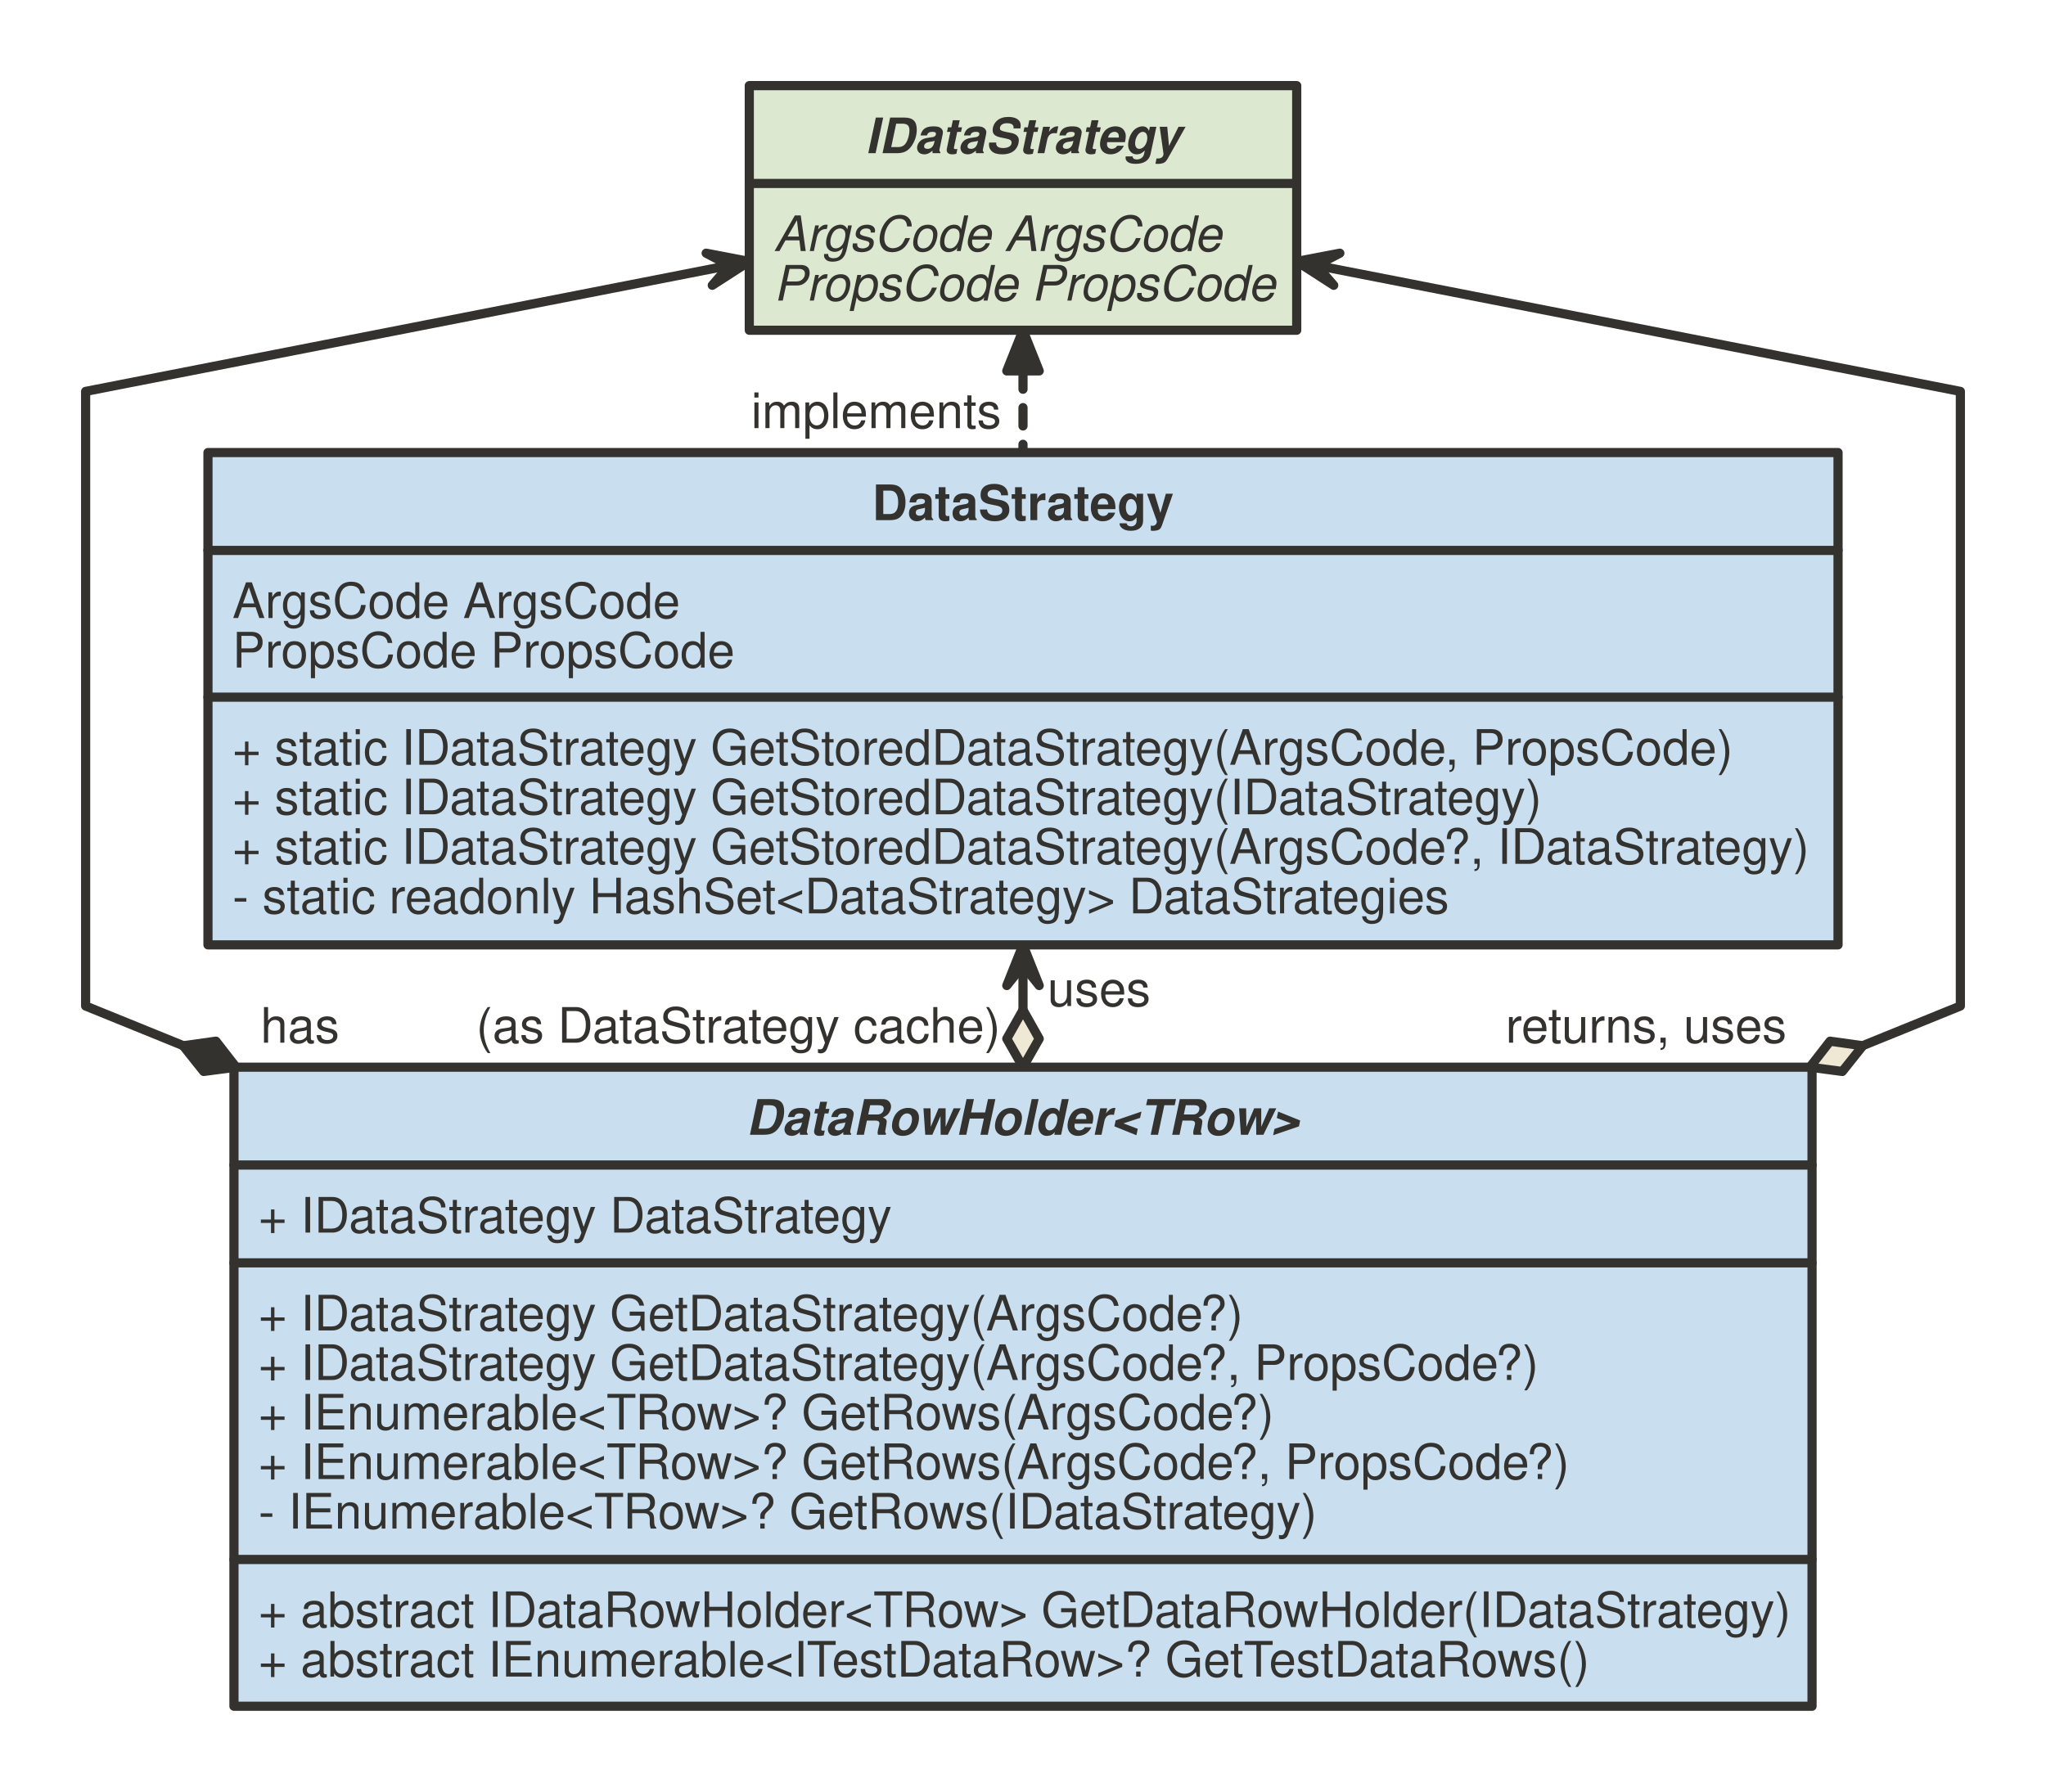
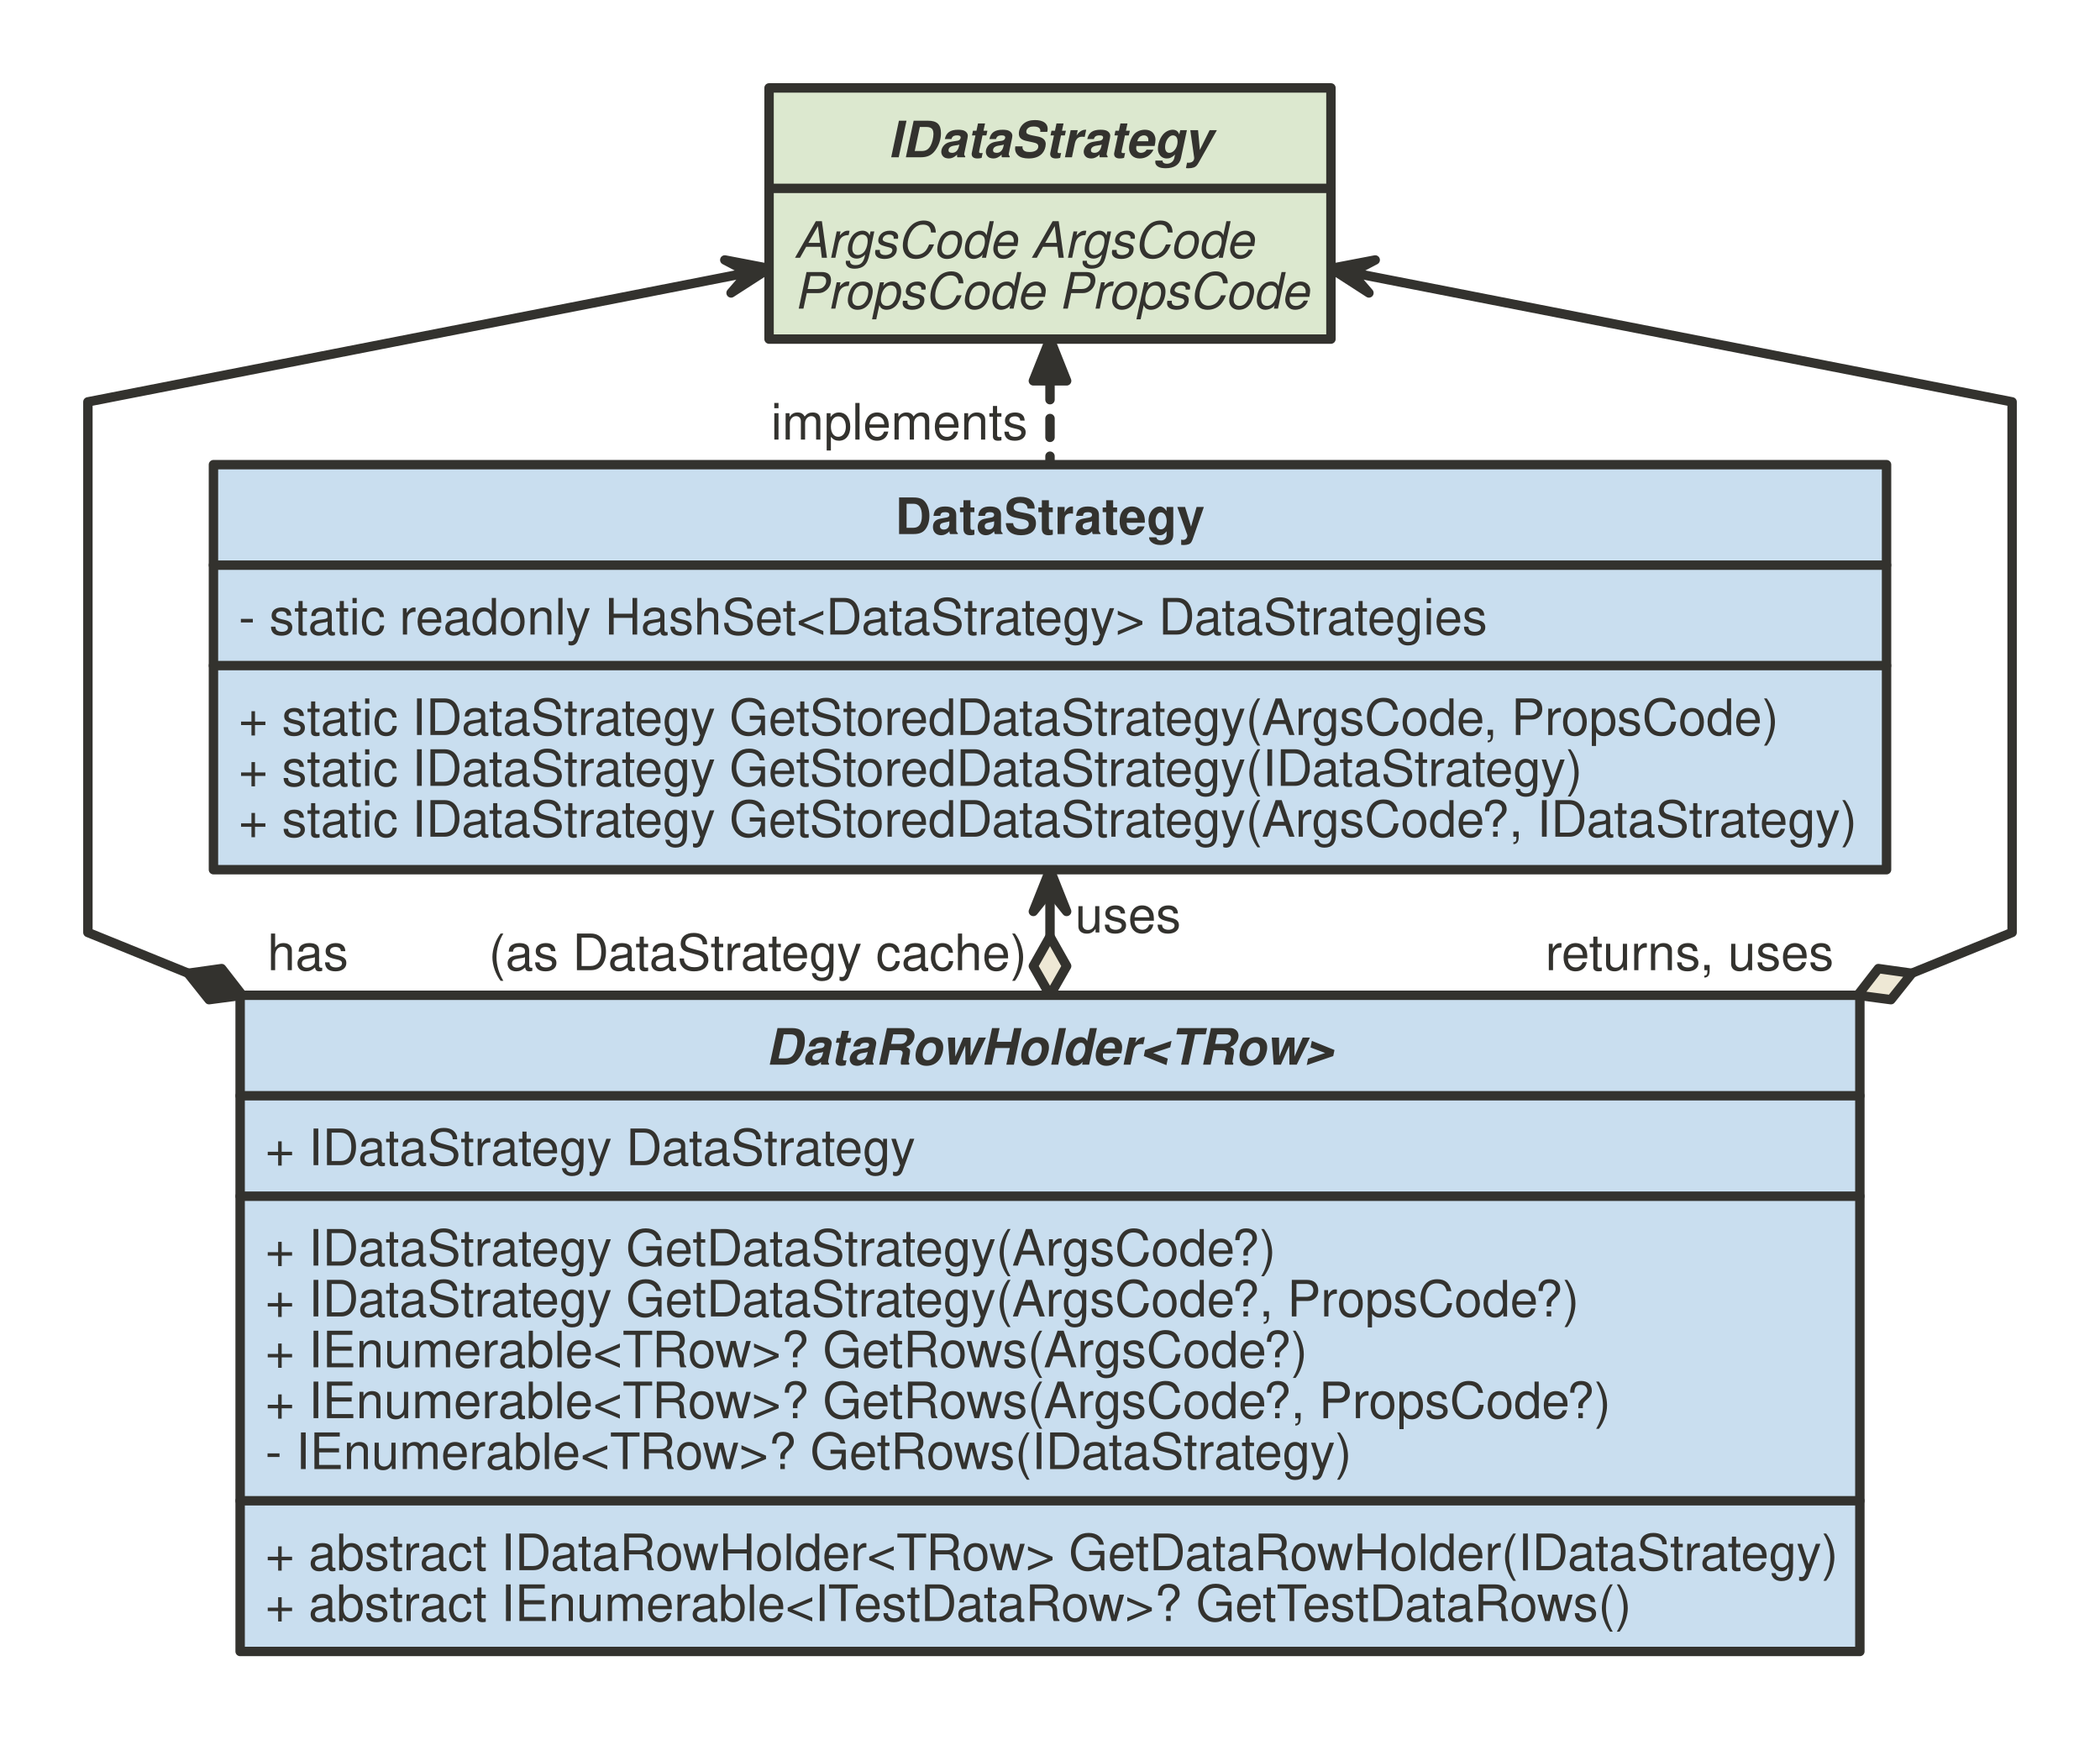
- <svg xmlns="http://www.w3.org/2000/svg" version="1.1" baseProfile="full" width="669.0" height="586.0" viewBox="0 0 669 586">
+ <svg xmlns="http://www.w3.org/2000/svg" version="1.1" baseProfile="full" width="669.0" height="554.0" viewBox="0 0 669 554">
  <g stroke-width="1.0" text-align="left" font="12pt Helvetica, Arial, sans-serif" font-size="12pt" font-family="Helvetica" font-weight="normal" font-style="normal">
    <g font-family="Helvetica" font-size="12pt" font-weight="bold" font-style="normal" stroke-width="3.0" stroke-linejoin="round" stroke-linecap="round" stroke="#33322E">
      <g stroke="transparent" fill="transparent">
-         <rect x="0.0" y="0.0" height="586.0" width="669.0" stroke="none" />
+         <rect x="0.0" y="0.0" height="554.0" width="669.0" stroke="none" />
      </g>
      <g transform="translate(48, 8)" fill="#33322E">
        <g transform="translate(20, 20)" fill="#33322E" font-family="Helvetica" font-size="12pt" font-weight="normal" font-style="normal">
-           <text x="17.2" y="313.0" stroke="none">has</text>
-           <path d="M170.5 58.8 L-40 100 L-40 200.5 L-40 200.5 L-40 301 L-40 301 L-8.057 313.975 L-8.1 314.0 " fill="none" />
+           <text x="17.2" y="281.0" stroke="none">has</text>
+           <path d="M170.5 58.8 L-40 100 L-40 184.5 L-40 184.5 L-40 269 L-40 269 L-8.057 281.975 L-8.1 282.0 " fill="none" />
          <g fill="#33322E">
-             <path d="M-1.4 322.4 L-8.1 314.0 L2.6 312.5 L9.2 321.0 Z" />
+             <path d="M-1.4 290.4 L-8.1 282.0 L2.6 280.5 L9.2 289.0 Z" />
          </g>
          <path d="M164.9 65.3 L170.5 58.8 L162.9 54.8 L177.0 57.5 Z" />
          <text x="177.6" y="112.0" stroke="none">implements</text>
          <g stroke-dasharray="6 6">
            <path d="M266.5 93.3 L266.5 100 L266.5 120 L266.5 120.0 " fill="none" />
          </g>
          <path d="M271.8 93.3 L266.5 93.3 L261.2 93.3 L266.5 80.0 Z" />
-           <text x="274.5" y="301.0" stroke="none">uses</text>
-           <text x="87.7" y="313.0" stroke="none">(as DataStrategy cache)</text>
-           <path d="M266.5 287.7 L266.5 301 L266.5 302.333 L266.5 302.3 " fill="none" />
+           <text x="274.5" y="269.0" stroke="none">uses</text>
+           <text x="87.7" y="281.0" stroke="none">(as DataStrategy cache)</text>
+           <path d="M266.5 255.7 L266.5 269 L266.5 270.333 L266.5 270.3 " fill="none" />
          <g fill="#eee8d5">
-             <path d="M261.2 311.7 L266.5 302.3 L271.8 311.7 L266.5 321.0 Z" />
+             <path d="M261.2 279.7 L266.5 270.3 L271.8 279.7 L266.5 289.0 Z" />
          </g>
-           <path d="M271.8 294.3 L266.5 287.7 L261.2 294.3 L266.5 281.0 Z" />
-           <text x="424.3" y="313.0" stroke="none">returns, uses</text>
-           <path d="M362.5 58.8 L573 100 L573 200.5 L573 200.5 L573 301 L573 301 L541.057 313.975 L541.1 314.0 " fill="none" />
+           <path d="M271.8 262.3 L266.5 255.7 L261.2 262.3 L266.5 249.0 Z" />
+           <text x="424.3" y="281.0" stroke="none">returns, uses</text>
+           <path d="M362.5 58.8 L573 100 L573 184.5 L573 184.5 L573 269 L573 269 L541.057 281.975 L541.1 282.0 " fill="none" />
          <g fill="#eee8d5">
-             <path d="M530.4 312.5 L541.1 314.0 L534.4 322.4 L523.8 321.0 Z" />
+             <path d="M530.4 280.5 L541.1 282.0 L534.4 290.4 L523.8 289.0 Z" />
          </g>
          <path d="M370.1 54.8 L362.5 58.8 L368.1 65.3 L356.0 57.5 Z" />
          <g data-name="IDataStrategy">
            <g fill="#DCE8CF" stroke="#33322E" data-name="IDataStrategy">
              <rect x="177.0" y="0.0" height="80.0" width="179.0" data-name="IDataStrategy" />
              <path d="M177.0 32.0 L356.0 32.0" fill="none" data-name="IDataStrategy" />
            </g>
            <g transform="translate(177, 0)" font-family="Helvetica" font-size="12pt" font-weight="bold" font-style="italic" data-name="IDataStrategy" data-compartment="0">
              <g transform="translate(8, 8)" fill="#33322E" text-align="center" data-name="IDataStrategy" data-compartment="0">
                <text x="81.5" y="14.1" stroke="none" text-anchor="middle" data-name="IDataStrategy" data-compartment="0">IDataStrategy</text>
              </g>
            </g>
            <g transform="translate(177, 32)" font-family="Helvetica" font-size="12pt" font-weight="normal" font-style="italic" data-name="IDataStrategy" data-compartment="1">
              <g transform="translate(8, 8)" fill="#33322E" text-align="left" data-name="IDataStrategy" data-compartment="1">
                <text x="0.0" y="14.1" stroke="none" data-name="IDataStrategy" data-compartment="1">ArgsCode ArgsCode</text>
                <text x="0.0" y="30.3" stroke="none" data-name="IDataStrategy" data-compartment="1">PropsCode PropsCode</text>
              </g>
            </g>
          </g>
          <g data-name="DataStrategy">
            <g fill="#C9DEEF" stroke="#33322E" data-name="DataStrategy">
-               <rect x="0.0" y="120.0" height="161.0" width="533.0" data-name="DataStrategy" />
+               <rect x="0.0" y="120.0" height="129.0" width="533.0" data-name="DataStrategy" />
              <path d="M0.0 152.0 L533.0 152.0" fill="none" data-name="DataStrategy" />
-               <path d="M0.0 200.0 L533.0 200.0" fill="none" data-name="DataStrategy" />
+               <path d="M0.0 184.0 L533.0 184.0" fill="none" data-name="DataStrategy" />
            </g>
            <g transform="translate(0, 120)" font-family="Helvetica" font-size="12pt" font-weight="bold" font-style="normal" data-name="DataStrategy" data-compartment="0">
              <g transform="translate(8, 8)" fill="#33322E" text-align="center" data-name="DataStrategy" data-compartment="0">
                <text x="258.5" y="14.1" stroke="none" text-anchor="middle" data-name="DataStrategy" data-compartment="0">DataStrategy</text>
              </g>
            </g>
            <g transform="translate(0, 152)" font-family="Helvetica" font-size="12pt" font-weight="normal" font-style="normal" data-name="DataStrategy" data-compartment="1">
              <g transform="translate(8, 8)" fill="#33322E" text-align="left" data-name="DataStrategy" data-compartment="1">
-                 <text x="0.0" y="14.1" stroke="none" data-name="DataStrategy" data-compartment="1">ArgsCode ArgsCode</text>
-                 <text x="0.0" y="30.3" stroke="none" data-name="DataStrategy" data-compartment="1">PropsCode PropsCode</text>
+                 <text x="0.0" y="14.1" stroke="none" data-name="DataStrategy" data-compartment="1">- static readonly HashSet&lt;DataStrategy&gt; DataStrategies</text>
              </g>
            </g>
-             <g transform="translate(0, 200)" font-family="Helvetica" font-size="12pt" font-weight="normal" font-style="normal" data-name="DataStrategy" data-compartment="2">
+             <g transform="translate(0, 184)" font-family="Helvetica" font-size="12pt" font-weight="normal" font-style="normal" data-name="DataStrategy" data-compartment="2">
              <g transform="translate(8, 8)" fill="#33322E" text-align="left" data-name="DataStrategy" data-compartment="2">
                <text x="0.0" y="14.1" stroke="none" data-name="DataStrategy" data-compartment="2">+ static IDataStrategy GetStoredDataStrategy(ArgsCode, PropsCode)</text>
                <text x="0.0" y="30.3" stroke="none" data-name="DataStrategy" data-compartment="2">+ static IDataStrategy GetStoredDataStrategy(IDataStrategy)</text>
                <text x="0.0" y="46.5" stroke="none" data-name="DataStrategy" data-compartment="2">+ static IDataStrategy GetStoredDataStrategy(ArgsCode?, IDataStrategy)</text>
-                 <text x="0.0" y="62.7" stroke="none" data-name="DataStrategy" data-compartment="2">- static readonly HashSet&lt;DataStrategy&gt; DataStrategies</text>
              </g>
            </g>
          </g>
          <g data-name="DataRowHolder&lt;TRow&gt;">
            <g fill="#C9DEEF" stroke="#33322E" data-name="DataRowHolder&lt;TRow&gt;">
-               <rect x="8.5" y="321.0" height="209.0" width="516.0" data-name="DataRowHolder&lt;TRow&gt;" />
+               <rect x="8.5" y="289.0" height="209.0" width="516.0" data-name="DataRowHolder&lt;TRow&gt;" />
+               <path d="M8.5 321.0 L524.5 321.0" fill="none" data-name="DataRowHolder&lt;TRow&gt;" />
              <path d="M8.5 353.0 L524.5 353.0" fill="none" data-name="DataRowHolder&lt;TRow&gt;" />
-               <path d="M8.5 385.0 L524.5 385.0" fill="none" data-name="DataRowHolder&lt;TRow&gt;" />
-               <path d="M8.5 482.0 L524.5 482.0" fill="none" data-name="DataRowHolder&lt;TRow&gt;" />
+               <path d="M8.5 450.0 L524.5 450.0" fill="none" data-name="DataRowHolder&lt;TRow&gt;" />
            </g>
-             <g transform="translate(8.5, 321)" font-family="Helvetica" font-size="12pt" font-weight="bold" font-style="italic" data-name="DataRowHolder&lt;TRow&gt;" data-compartment="0">
+             <g transform="translate(8.5, 289)" font-family="Helvetica" font-size="12pt" font-weight="bold" font-style="italic" data-name="DataRowHolder&lt;TRow&gt;" data-compartment="0">
              <g transform="translate(8, 8)" fill="#33322E" text-align="center" data-name="DataRowHolder&lt;TRow&gt;" data-compartment="0">
                <text x="250.0" y="14.1" stroke="none" text-anchor="middle" data-name="DataRowHolder&lt;TRow&gt;" data-compartment="0">DataRowHolder&lt;TRow&gt;</text>
              </g>
            </g>
-             <g transform="translate(8.5, 353)" font-family="Helvetica" font-size="12pt" font-weight="normal" font-style="normal" data-name="DataRowHolder&lt;TRow&gt;" data-compartment="1">
+             <g transform="translate(8.5, 321)" font-family="Helvetica" font-size="12pt" font-weight="normal" font-style="normal" data-name="DataRowHolder&lt;TRow&gt;" data-compartment="1">
              <g transform="translate(8, 8)" fill="#33322E" text-align="left" data-name="DataRowHolder&lt;TRow&gt;" data-compartment="1">
                <text x="0.0" y="14.1" stroke="none" data-name="DataRowHolder&lt;TRow&gt;" data-compartment="1">+ IDataStrategy DataStrategy</text>
              </g>
            </g>
-             <g transform="translate(8.5, 385)" font-family="Helvetica" font-size="12pt" font-weight="normal" font-style="normal" data-name="DataRowHolder&lt;TRow&gt;" data-compartment="2">
+             <g transform="translate(8.5, 353)" font-family="Helvetica" font-size="12pt" font-weight="normal" font-style="normal" data-name="DataRowHolder&lt;TRow&gt;" data-compartment="2">
              <g transform="translate(8, 8)" fill="#33322E" text-align="left" data-name="DataRowHolder&lt;TRow&gt;" data-compartment="2">
                <text x="0.0" y="14.1" stroke="none" data-name="DataRowHolder&lt;TRow&gt;" data-compartment="2">+ IDataStrategy GetDataStrategy(ArgsCode?)</text>
                <text x="0.0" y="30.3" stroke="none" data-name="DataRowHolder&lt;TRow&gt;" data-compartment="2">+ IDataStrategy GetDataStrategy(ArgsCode?, PropsCode?)</text>
                <text x="0.0" y="46.5" stroke="none" data-name="DataRowHolder&lt;TRow&gt;" data-compartment="2">+ IEnumerable&lt;TRow&gt;? GetRows(ArgsCode?)</text>
                <text x="0.0" y="62.7" stroke="none" data-name="DataRowHolder&lt;TRow&gt;" data-compartment="2">+ IEnumerable&lt;TRow&gt;? GetRows(ArgsCode?, PropsCode?)</text>
                <text x="0.0" y="78.9" stroke="none" data-name="DataRowHolder&lt;TRow&gt;" data-compartment="2">- IEnumerable&lt;TRow&gt;? GetRows(IDataStrategy)</text>
              </g>
            </g>
-             <g transform="translate(8.5, 482)" font-family="Helvetica" font-size="12pt" font-weight="normal" font-style="normal" data-name="DataRowHolder&lt;TRow&gt;" data-compartment="3">
+             <g transform="translate(8.5, 450)" font-family="Helvetica" font-size="12pt" font-weight="normal" font-style="normal" data-name="DataRowHolder&lt;TRow&gt;" data-compartment="3">
              <g transform="translate(8, 8)" fill="#33322E" text-align="left" data-name="DataRowHolder&lt;TRow&gt;" data-compartment="3">
                <text x="0.0" y="14.1" stroke="none" data-name="DataRowHolder&lt;TRow&gt;" data-compartment="3">+ abstract IDataRowHolder&lt;TRow&gt; GetDataRowHolder(IDataStrategy)</text>
                <text x="0.0" y="30.3" stroke="none" data-name="DataRowHolder&lt;TRow&gt;" data-compartment="3">+ abstract IEnumerable&lt;ITestDataRow&gt;? GetTestDataRows()</text>
              </g>
            </g>
          </g>
        </g>
      </g>
    </g>
  </g>
</svg>
